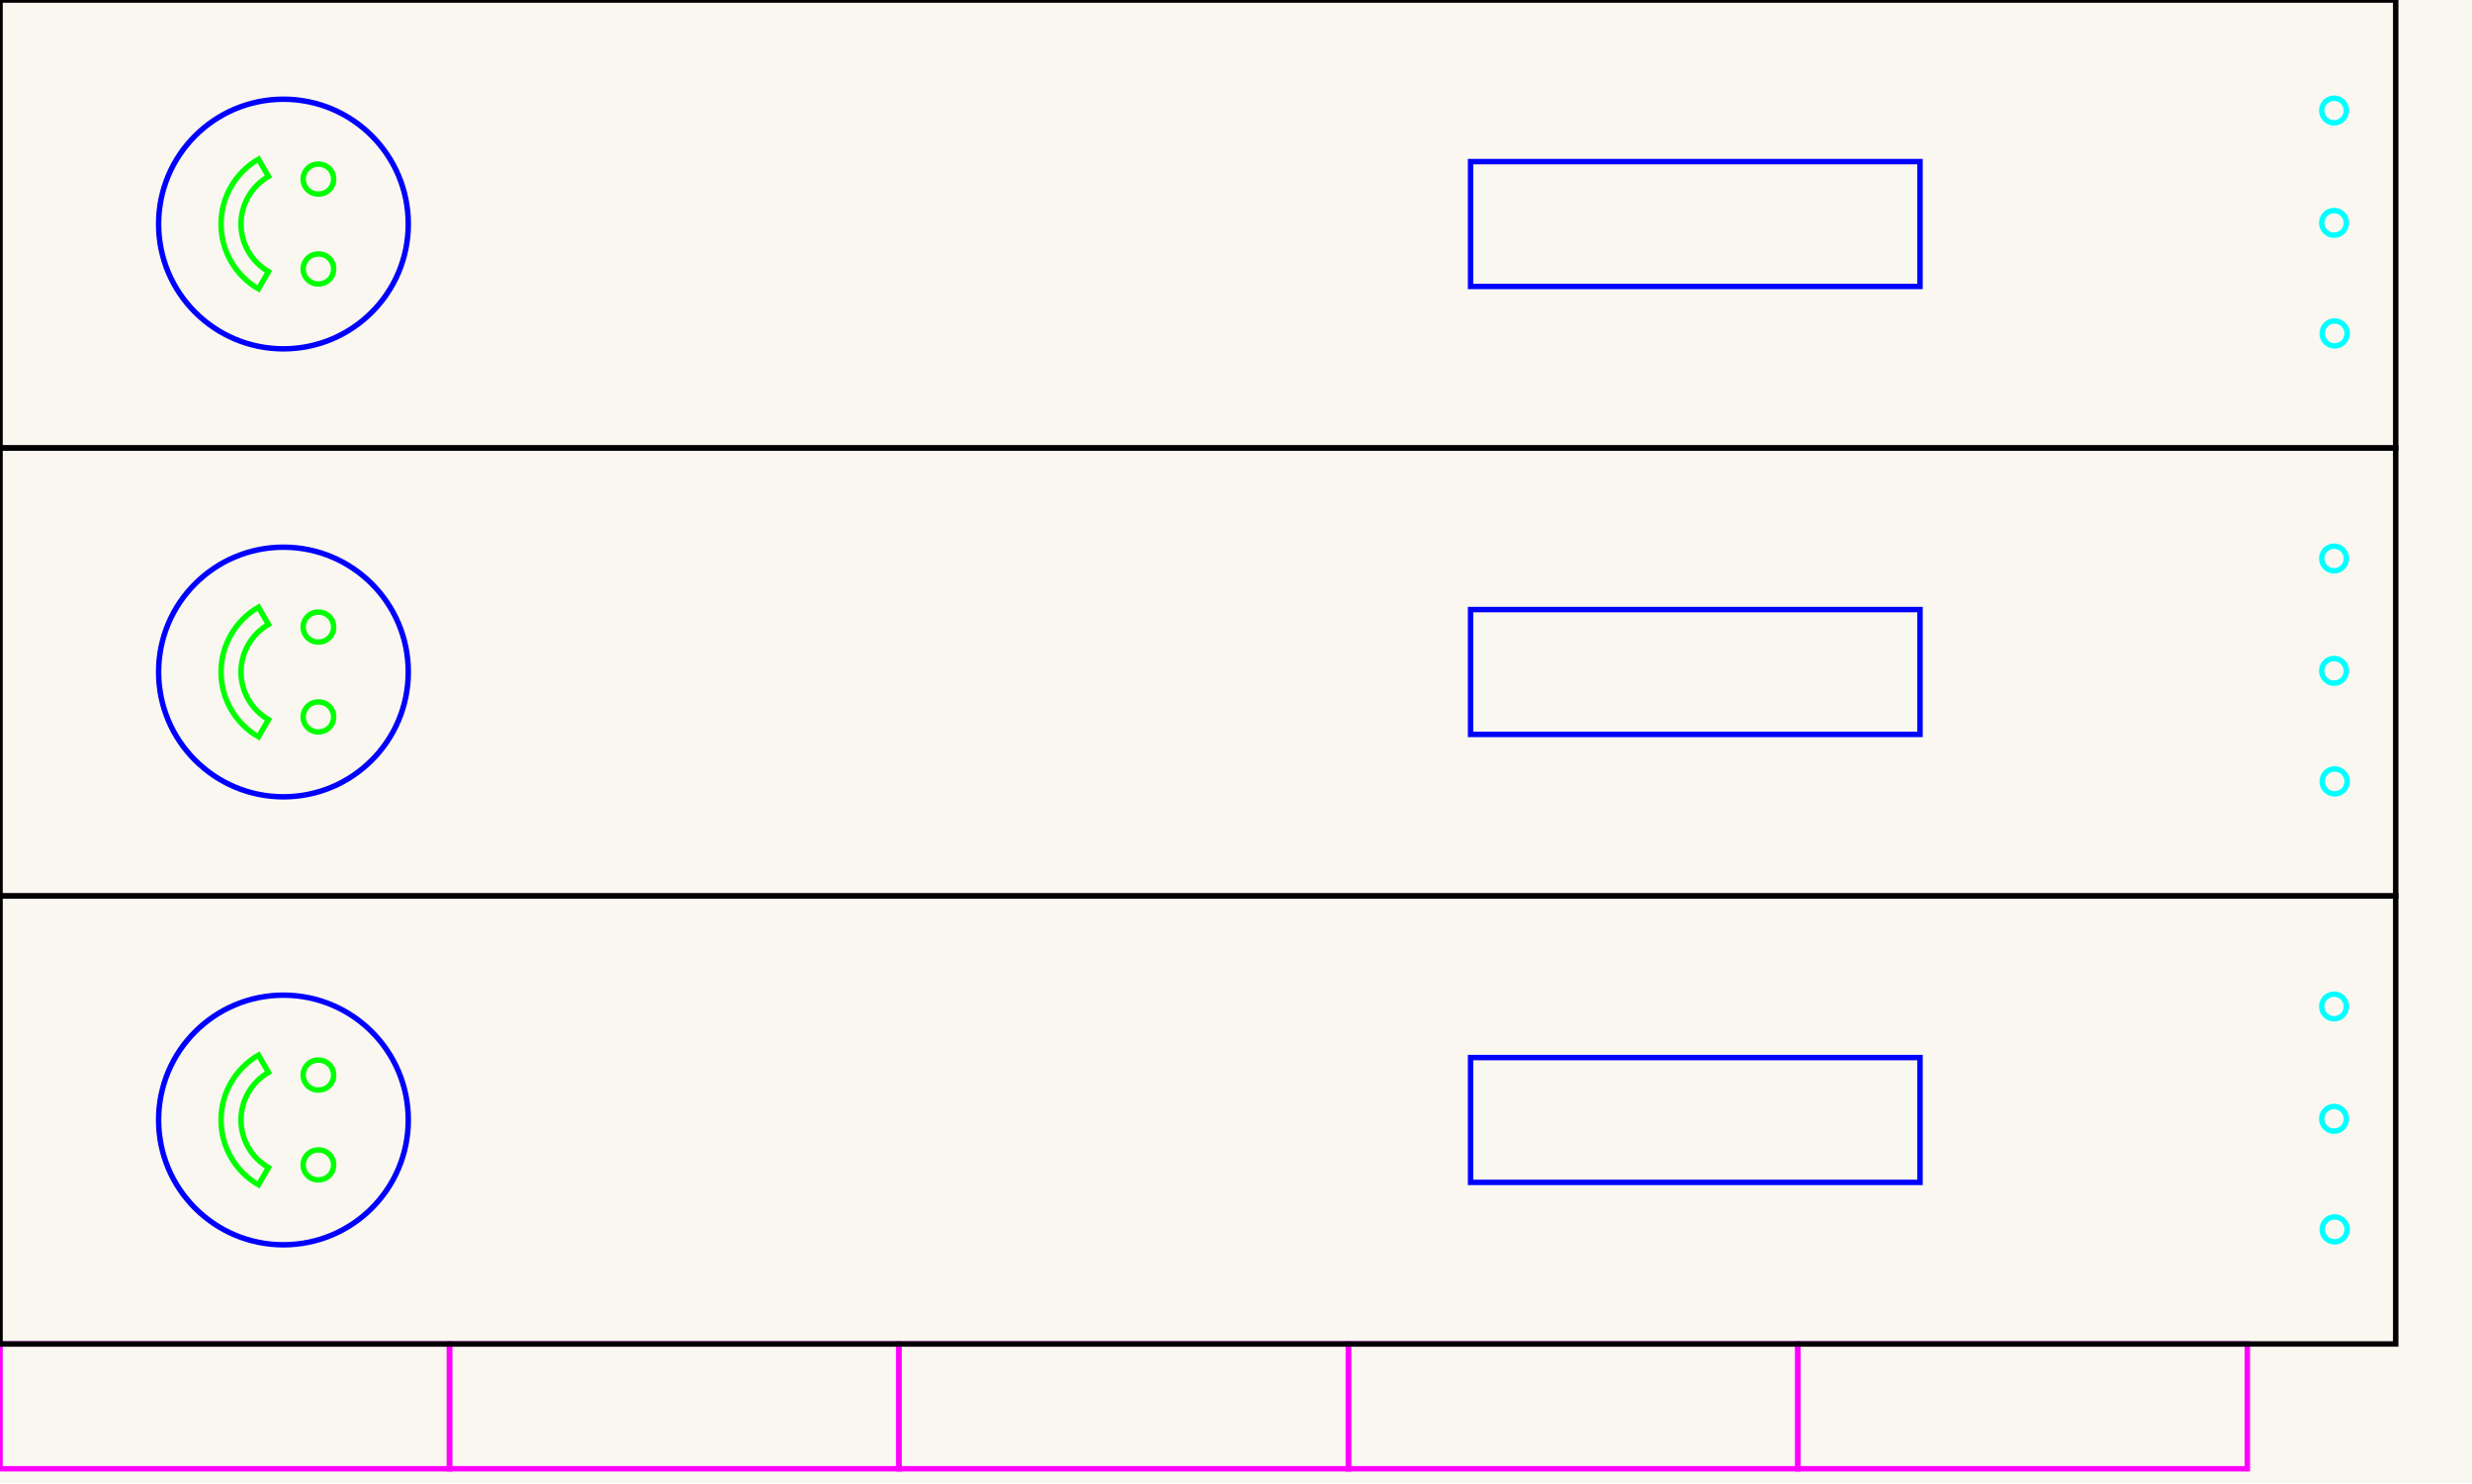
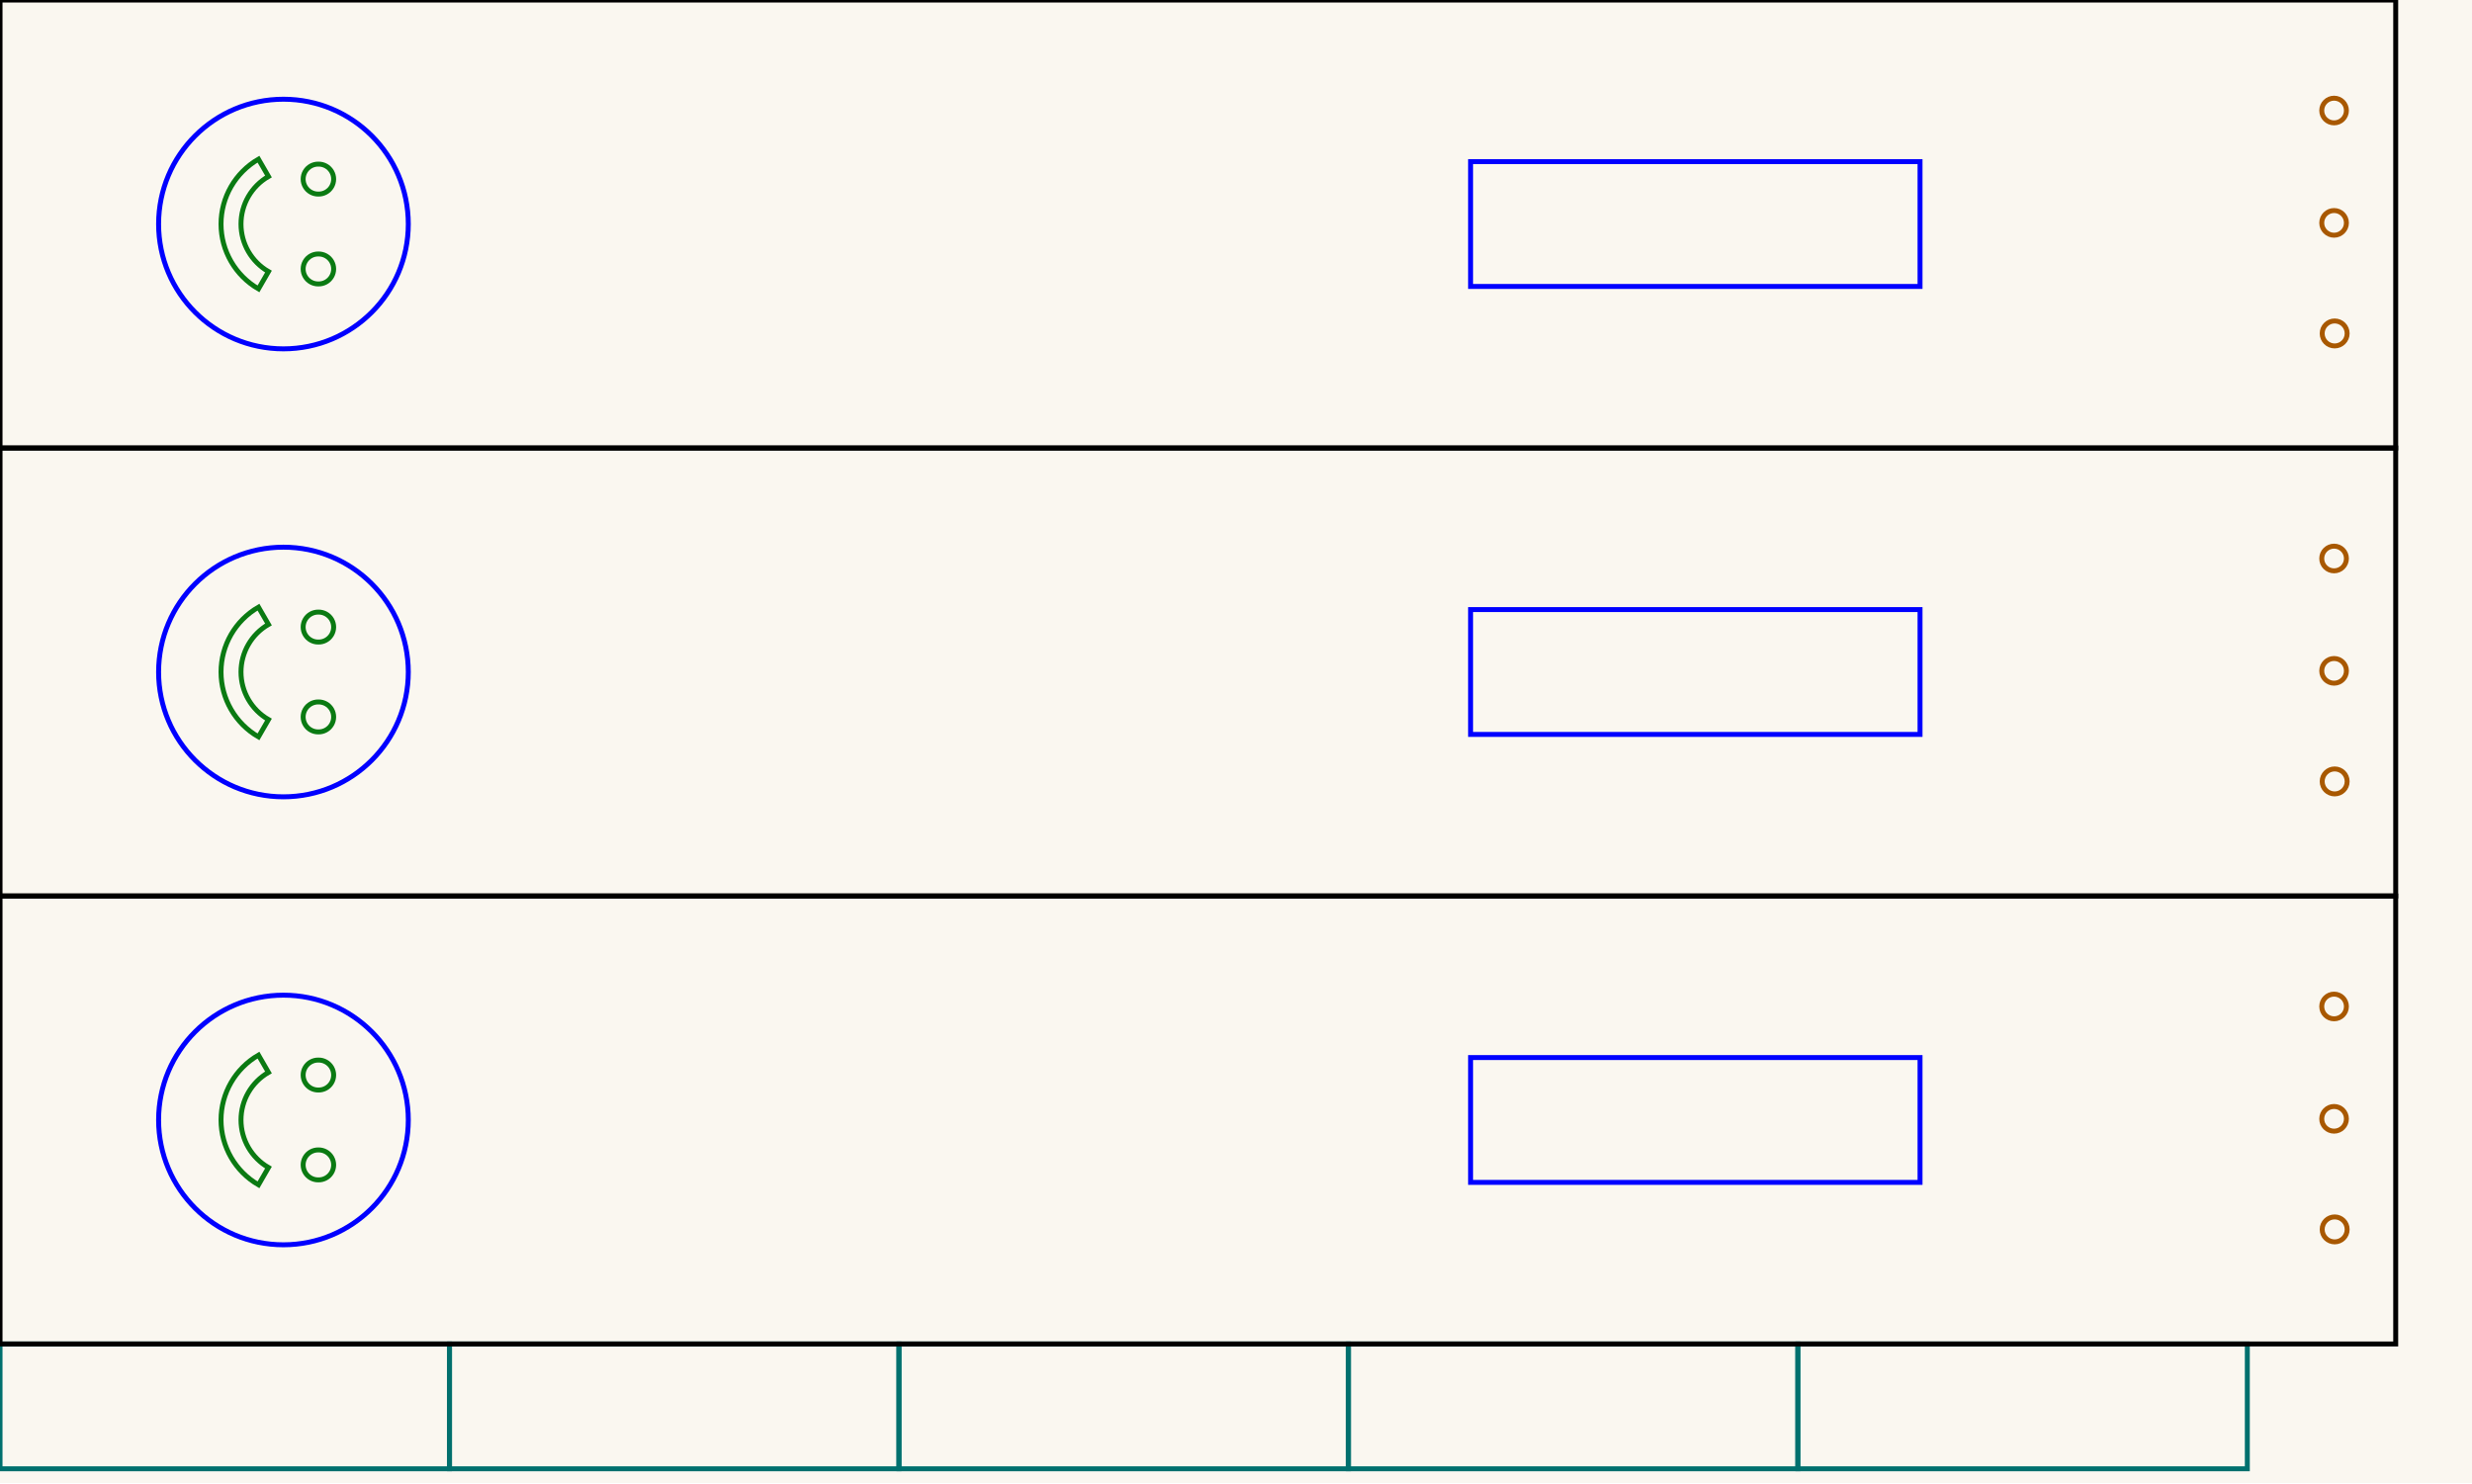
<svg xmlns="http://www.w3.org/2000/svg" width="495mm" height="297mm" viewBox="0 0 495 297" version="1.1" id="svg1">
-   <rect x="0" y="0" width="495" height="297" fill="#faf7f0" />
+   <rect x="0.0" y="0.0" width="495.0" height="297.0" fill="#faf7f0" />
  <defs id="defs1" />
  <g id="layer1">
-     <rect style="fill:none;stroke:#000000;stroke-width:1.09;stroke-dasharray:none" id="rect1" width="479.715" height="89.715" x="0.008" y="0.008" />
-     <ellipse style="fill:none;stroke:#00ffff;stroke-width:1.09;stroke-dasharray:none;stroke-opacity:1" id="path2" cx="467.382" cy="22.135" rx="2.471" ry="2.471" />
-     <ellipse style="fill:none;stroke:#00ffff;stroke-width:1.09;stroke-dasharray:none;stroke-opacity:1" id="path2-5" cx="467.382" cy="44.635" rx="2.471" ry="2.471" />
-     <circle style="fill:none;stroke:#00ffff;stroke-width:1.09;stroke-dasharray:none;stroke-opacity:1" id="path2-5-8" cx="467.5" cy="66.78" r="2.5" />
-     <rect style="fill:none;stroke:#ff00ff;stroke-width:1.09;stroke-dasharray:none;fill-opacity:1;stroke-opacity:1" id="rect2" width="90" height="25" x="0.008" y="269.152" />
-     <rect style="fill:none;stroke:#ff00ff;stroke-width:1.09;stroke-dasharray:none;fill-opacity:1;stroke-opacity:1" id="rect2-9" width="90" height="25" x="90.008" y="269.152" />
-     <rect style="fill:none;stroke:#ff00ff;stroke-width:1.09;stroke-dasharray:none;fill-opacity:1;stroke-opacity:1" id="rect2-2" width="90" height="25" x="180.008" y="269.152" />
-     <rect style="fill:none;stroke:#ff00ff;stroke-width:1.09;stroke-dasharray:none;fill-opacity:1;stroke-opacity:1" id="rect2-97" width="90" height="25" x="270.008" y="269.152" />
-     <rect style="fill:none;stroke:#ff00ff;stroke-width:1.09;stroke-dasharray:none;fill-opacity:1;stroke-opacity:1" id="rect2-5" width="90" height="25" x="360.008" y="269.152" />
-     <path d="m 51.758,57.854 a 15,14.998 0 0 1 0,-25.977 l 2,3.463 a 11,10.998 0 0 0 0,19.05 z" id="path4" style="fill:none;stroke:#00ff00;stroke-width:1.09;stroke-dasharray:none;stroke-opacity:1;" />
-     <path d="m 63.758,50.865 a 3,3 0 1 0 0,5.999 3,3 0 1 0 0,-5.999 z" id="path3" style="fill:none;stroke:#00ff00;stroke-width:1.09;stroke-dasharray:none;stroke-opacity:1;" />
-     <path d="m 63.758,32.867 a 3,3 0 1 0 0,5.999 3,3 0 1 0 0,-5.999 z" id="path2-2" style="fill:none;stroke:#00ff00;stroke-width:1.09;stroke-dasharray:none;stroke-opacity:1;" />
-     <path d="m 81.758,44.866 a 25,24.996 0 1 0 -50,0 25,24.996 0 1 0 50,0 z" id="path1" style="fill:none;stroke:#0000ff;stroke-width:1.09;stroke-dasharray:none;stroke-opacity:1;" />
+     <rect style="fill:none;stroke:#000000;stroke-width:0.990;stroke-dasharray:none" id="rect1" width="479.715" height="89.715" x="0.008" y="0.008" />
+     <ellipse style="fill:none;stroke:#a85800;stroke-width:0.990;stroke-dasharray:none;stroke-opacity:1" id="path2" cx="467.382" cy="22.135" rx="2.471" ry="2.471" />
+     <ellipse style="fill:none;stroke:#a85800;stroke-width:0.990;stroke-dasharray:none;stroke-opacity:1" id="path2-5" cx="467.382" cy="44.635" rx="2.471" ry="2.471" />
+     <circle style="fill:none;stroke:#a85800;stroke-width:0.990;stroke-dasharray:none;stroke-opacity:1" id="path2-5-8" cx="467.5" cy="66.78" r="2.5" />
+     <rect style="fill:none;stroke:#00706e;stroke-width:0.990;stroke-dasharray:none;fill-opacity:1;stroke-opacity:1" id="rect2" width="90" height="25" x="0.008" y="269.152" />
+     <rect style="fill:none;stroke:#00706e;stroke-width:0.990;stroke-dasharray:none;fill-opacity:1;stroke-opacity:1" id="rect2-9" width="90" height="25" x="90.008" y="269.152" />
+     <rect style="fill:none;stroke:#00706e;stroke-width:0.990;stroke-dasharray:none;fill-opacity:1;stroke-opacity:1" id="rect2-2" width="90" height="25" x="180.008" y="269.152" />
+     <rect style="fill:none;stroke:#00706e;stroke-width:0.990;stroke-dasharray:none;fill-opacity:1;stroke-opacity:1" id="rect2-97" width="90" height="25" x="270.008" y="269.152" />
+     <rect style="fill:none;stroke:#00706e;stroke-width:0.990;stroke-dasharray:none;fill-opacity:1;stroke-opacity:1" id="rect2-5" width="90" height="25" x="360.008" y="269.152" />
+     <path d="m 51.758,57.854 a 15,14.998 0 0 1 0,-25.977 l 2,3.463 a 11,10.998 0 0 0 0,19.05 z" id="path4" style="fill:none;stroke:#0a7a12;stroke-width:0.990;stroke-dasharray:none;stroke-opacity:1;" />
+     <path d="m 63.758,50.865 a 3,3 0 1 0 0,5.999 3,3 0 1 0 0,-5.999 z" id="path3" style="fill:none;stroke:#0a7a12;stroke-width:0.990;stroke-dasharray:none;stroke-opacity:1;" />
+     <path d="m 63.758,32.867 a 3,3 0 1 0 0,5.999 3,3 0 1 0 0,-5.999 z" id="path2-2" style="fill:none;stroke:#0a7a12;stroke-width:0.990;stroke-dasharray:none;stroke-opacity:1;" />
+     <path d="m 81.758,44.866 a 25,24.996 0 1 0 -50,0 25,24.996 0 1 0 50,0 z" id="path1" style="fill:none;stroke:#0000ff;stroke-width:0.990;stroke-dasharray:none;stroke-opacity:1;" />
  </g>
-   <rect style="fill:none;stroke:#0000ff;stroke-width:1.09;stroke-dasharray:none;stroke-opacity:1;" id="rect2-5-1" width="90" height="25" x="294.473" y="32.366" />
-   <rect style="fill:none;stroke:#000000;stroke-width:1.09;stroke-dasharray:none;" id="rect1-6" width="479.715" height="89.715" x="0.008" y="89.723" />
-   <ellipse style="fill:none;stroke:#00ffff;stroke-width:1.09;stroke-dasharray:none;stroke-opacity:1;" id="path2-8" cx="467.382" cy="111.85" rx="2.471" ry="2.471" />
-   <ellipse style="fill:none;stroke:#00ffff;stroke-width:1.09;stroke-dasharray:none;stroke-opacity:1;" id="path2-5-5" cx="467.382" cy="134.35" rx="2.471" ry="2.471" />
-   <circle style="fill:none;stroke:#00ffff;stroke-width:1.09;stroke-dasharray:none;stroke-opacity:1;" id="path2-5-8-4" cx="467.5" cy="156.495" r="2.5" />
-   <path d="m 51.758,147.569 a 15,14.998 0 0 1 0,-25.977 l 2,3.463 a 11,10.998 0 0 0 0,19.05 z" id="path4-7" style="fill:none;stroke:#00ff00;stroke-width:1.09;stroke-dasharray:none;stroke-opacity:1;" />
-   <path d="m 63.758,140.579 a 3,3 0 1 0 0,5.999 3,3 0 1 0 0,-5.999 z" id="path3-9" style="fill:none;stroke:#00ff00;stroke-width:1.09;stroke-dasharray:none;stroke-opacity:1;" />
-   <path d="m 63.758,122.582 a 3,3 0 1 0 0,5.999 3,3 0 1 0 0,-5.999 z" id="path2-2-6" style="fill:none;stroke:#00ff00;stroke-width:1.09;stroke-dasharray:none;stroke-opacity:1;" />
-   <path d="m 81.758,134.58 a 25,24.996 0 1 0 -50,0 25,24.996 0 1 0 50,0 z" id="path1-6" style="fill:none;stroke:#0000ff;stroke-width:1.09;stroke-dasharray:none;stroke-opacity:1;" />
-   <rect style="fill:none;stroke:#0000ff;stroke-width:1.09;stroke-dasharray:none;stroke-opacity:1;" id="rect2-5-1-6" width="90" height="25" x="294.473" y="122.08" />
-   <rect style="fill:none;stroke:#000000;stroke-width:1.09;stroke-dasharray:none;" id="rect1-1" width="479.715" height="89.715" x="0.008" y="179.438" />
-   <ellipse style="fill:none;stroke:#00ffff;stroke-width:1.09;stroke-dasharray:none;stroke-opacity:1;" id="path2-0" cx="467.382" cy="201.564" rx="2.471" ry="2.471" />
-   <ellipse style="fill:none;stroke:#00ffff;stroke-width:1.09;stroke-dasharray:none;stroke-opacity:1;" id="path2-5-81" cx="467.382" cy="224.064" rx="2.471" ry="2.471" />
-   <circle style="fill:none;stroke:#00ffff;stroke-width:1.09;stroke-dasharray:none;stroke-opacity:1;" id="path2-5-8-48" cx="467.5" cy="246.209" r="2.5" />
-   <path d="m 51.758,237.283 a 15,14.998 0 0 1 0,-25.977 l 2,3.463 a 11,10.998 0 0 0 0,19.05 z" id="path4-8" style="fill:none;stroke:#00ff00;stroke-width:1.09;stroke-dasharray:none;stroke-opacity:1;" />
-   <path d="m 63.758,230.294 a 3,3 0 1 0 0,5.999 3,3 0 1 0 0,-5.999 z" id="path3-4" style="fill:none;stroke:#00ff00;stroke-width:1.09;stroke-dasharray:none;stroke-opacity:1;" />
-   <path d="m 63.758,212.297 a 3,3 0 1 0 0,5.999 3,3 0 1 0 0,-5.999 z" id="path2-2-5" style="fill:none;stroke:#00ff00;stroke-width:1.09;stroke-dasharray:none;stroke-opacity:1;" />
-   <path d="m 81.758,224.295 a 25,24.996 0 1 0 -50,0 25,24.996 0 1 0 50,0 z" id="path1-7" style="fill:none;stroke:#0000ff;stroke-width:1.09;stroke-dasharray:none;stroke-opacity:1;" />
-   <rect style="fill:none;stroke:#0000ff;stroke-width:1.09;stroke-dasharray:none;stroke-opacity:1;" id="rect2-5-1-9" width="90" height="25" x="294.473" y="211.795" />
+   <rect style="fill:none;stroke:#0000ff;stroke-width:0.990;stroke-dasharray:none;stroke-opacity:1;" id="rect2-5-1" width="90" height="25" x="294.473" y="32.366" />
+   <rect style="fill:none;stroke:#000000;stroke-width:0.990;stroke-dasharray:none;" id="rect1-6" width="479.715" height="89.715" x="0.008" y="89.723" />
+   <ellipse style="fill:none;stroke:#a85800;stroke-width:0.990;stroke-dasharray:none;stroke-opacity:1;" id="path2-8" cx="467.382" cy="111.85" rx="2.471" ry="2.471" />
+   <ellipse style="fill:none;stroke:#a85800;stroke-width:0.990;stroke-dasharray:none;stroke-opacity:1;" id="path2-5-5" cx="467.382" cy="134.35" rx="2.471" ry="2.471" />
+   <circle style="fill:none;stroke:#a85800;stroke-width:0.990;stroke-dasharray:none;stroke-opacity:1;" id="path2-5-8-4" cx="467.5" cy="156.495" r="2.5" />
+   <path d="m 51.758,147.569 a 15,14.998 0 0 1 0,-25.977 l 2,3.463 a 11,10.998 0 0 0 0,19.05 z" id="path4-7" style="fill:none;stroke:#0a7a12;stroke-width:0.990;stroke-dasharray:none;stroke-opacity:1;" />
+   <path d="m 63.758,140.579 a 3,3 0 1 0 0,5.999 3,3 0 1 0 0,-5.999 z" id="path3-9" style="fill:none;stroke:#0a7a12;stroke-width:0.990;stroke-dasharray:none;stroke-opacity:1;" />
+   <path d="m 63.758,122.582 a 3,3 0 1 0 0,5.999 3,3 0 1 0 0,-5.999 z" id="path2-2-6" style="fill:none;stroke:#0a7a12;stroke-width:0.990;stroke-dasharray:none;stroke-opacity:1;" />
+   <path d="m 81.758,134.58 a 25,24.996 0 1 0 -50,0 25,24.996 0 1 0 50,0 z" id="path1-6" style="fill:none;stroke:#0000ff;stroke-width:0.990;stroke-dasharray:none;stroke-opacity:1;" />
+   <rect style="fill:none;stroke:#0000ff;stroke-width:0.990;stroke-dasharray:none;stroke-opacity:1;" id="rect2-5-1-6" width="90" height="25" x="294.473" y="122.08" />
+   <rect style="fill:none;stroke:#000000;stroke-width:0.990;stroke-dasharray:none;" id="rect1-1" width="479.715" height="89.715" x="0.008" y="179.438" />
+   <ellipse style="fill:none;stroke:#a85800;stroke-width:0.990;stroke-dasharray:none;stroke-opacity:1;" id="path2-0" cx="467.382" cy="201.564" rx="2.471" ry="2.471" />
+   <ellipse style="fill:none;stroke:#a85800;stroke-width:0.990;stroke-dasharray:none;stroke-opacity:1;" id="path2-5-81" cx="467.382" cy="224.064" rx="2.471" ry="2.471" />
+   <circle style="fill:none;stroke:#a85800;stroke-width:0.990;stroke-dasharray:none;stroke-opacity:1;" id="path2-5-8-48" cx="467.5" cy="246.209" r="2.5" />
+   <path d="m 51.758,237.283 a 15,14.998 0 0 1 0,-25.977 l 2,3.463 a 11,10.998 0 0 0 0,19.05 z" id="path4-8" style="fill:none;stroke:#0a7a12;stroke-width:0.990;stroke-dasharray:none;stroke-opacity:1;" />
+   <path d="m 63.758,230.294 a 3,3 0 1 0 0,5.999 3,3 0 1 0 0,-5.999 z" id="path3-4" style="fill:none;stroke:#0a7a12;stroke-width:0.990;stroke-dasharray:none;stroke-opacity:1;" />
+   <path d="m 63.758,212.297 a 3,3 0 1 0 0,5.999 3,3 0 1 0 0,-5.999 z" id="path2-2-5" style="fill:none;stroke:#0a7a12;stroke-width:0.990;stroke-dasharray:none;stroke-opacity:1;" />
+   <path d="m 81.758,224.295 a 25,24.996 0 1 0 -50,0 25,24.996 0 1 0 50,0 z" id="path1-7" style="fill:none;stroke:#0000ff;stroke-width:0.990;stroke-dasharray:none;stroke-opacity:1;" />
+   <rect style="fill:none;stroke:#0000ff;stroke-width:0.990;stroke-dasharray:none;stroke-opacity:1;" id="rect2-5-1-9" width="90" height="25" x="294.473" y="211.795" />
</svg>
